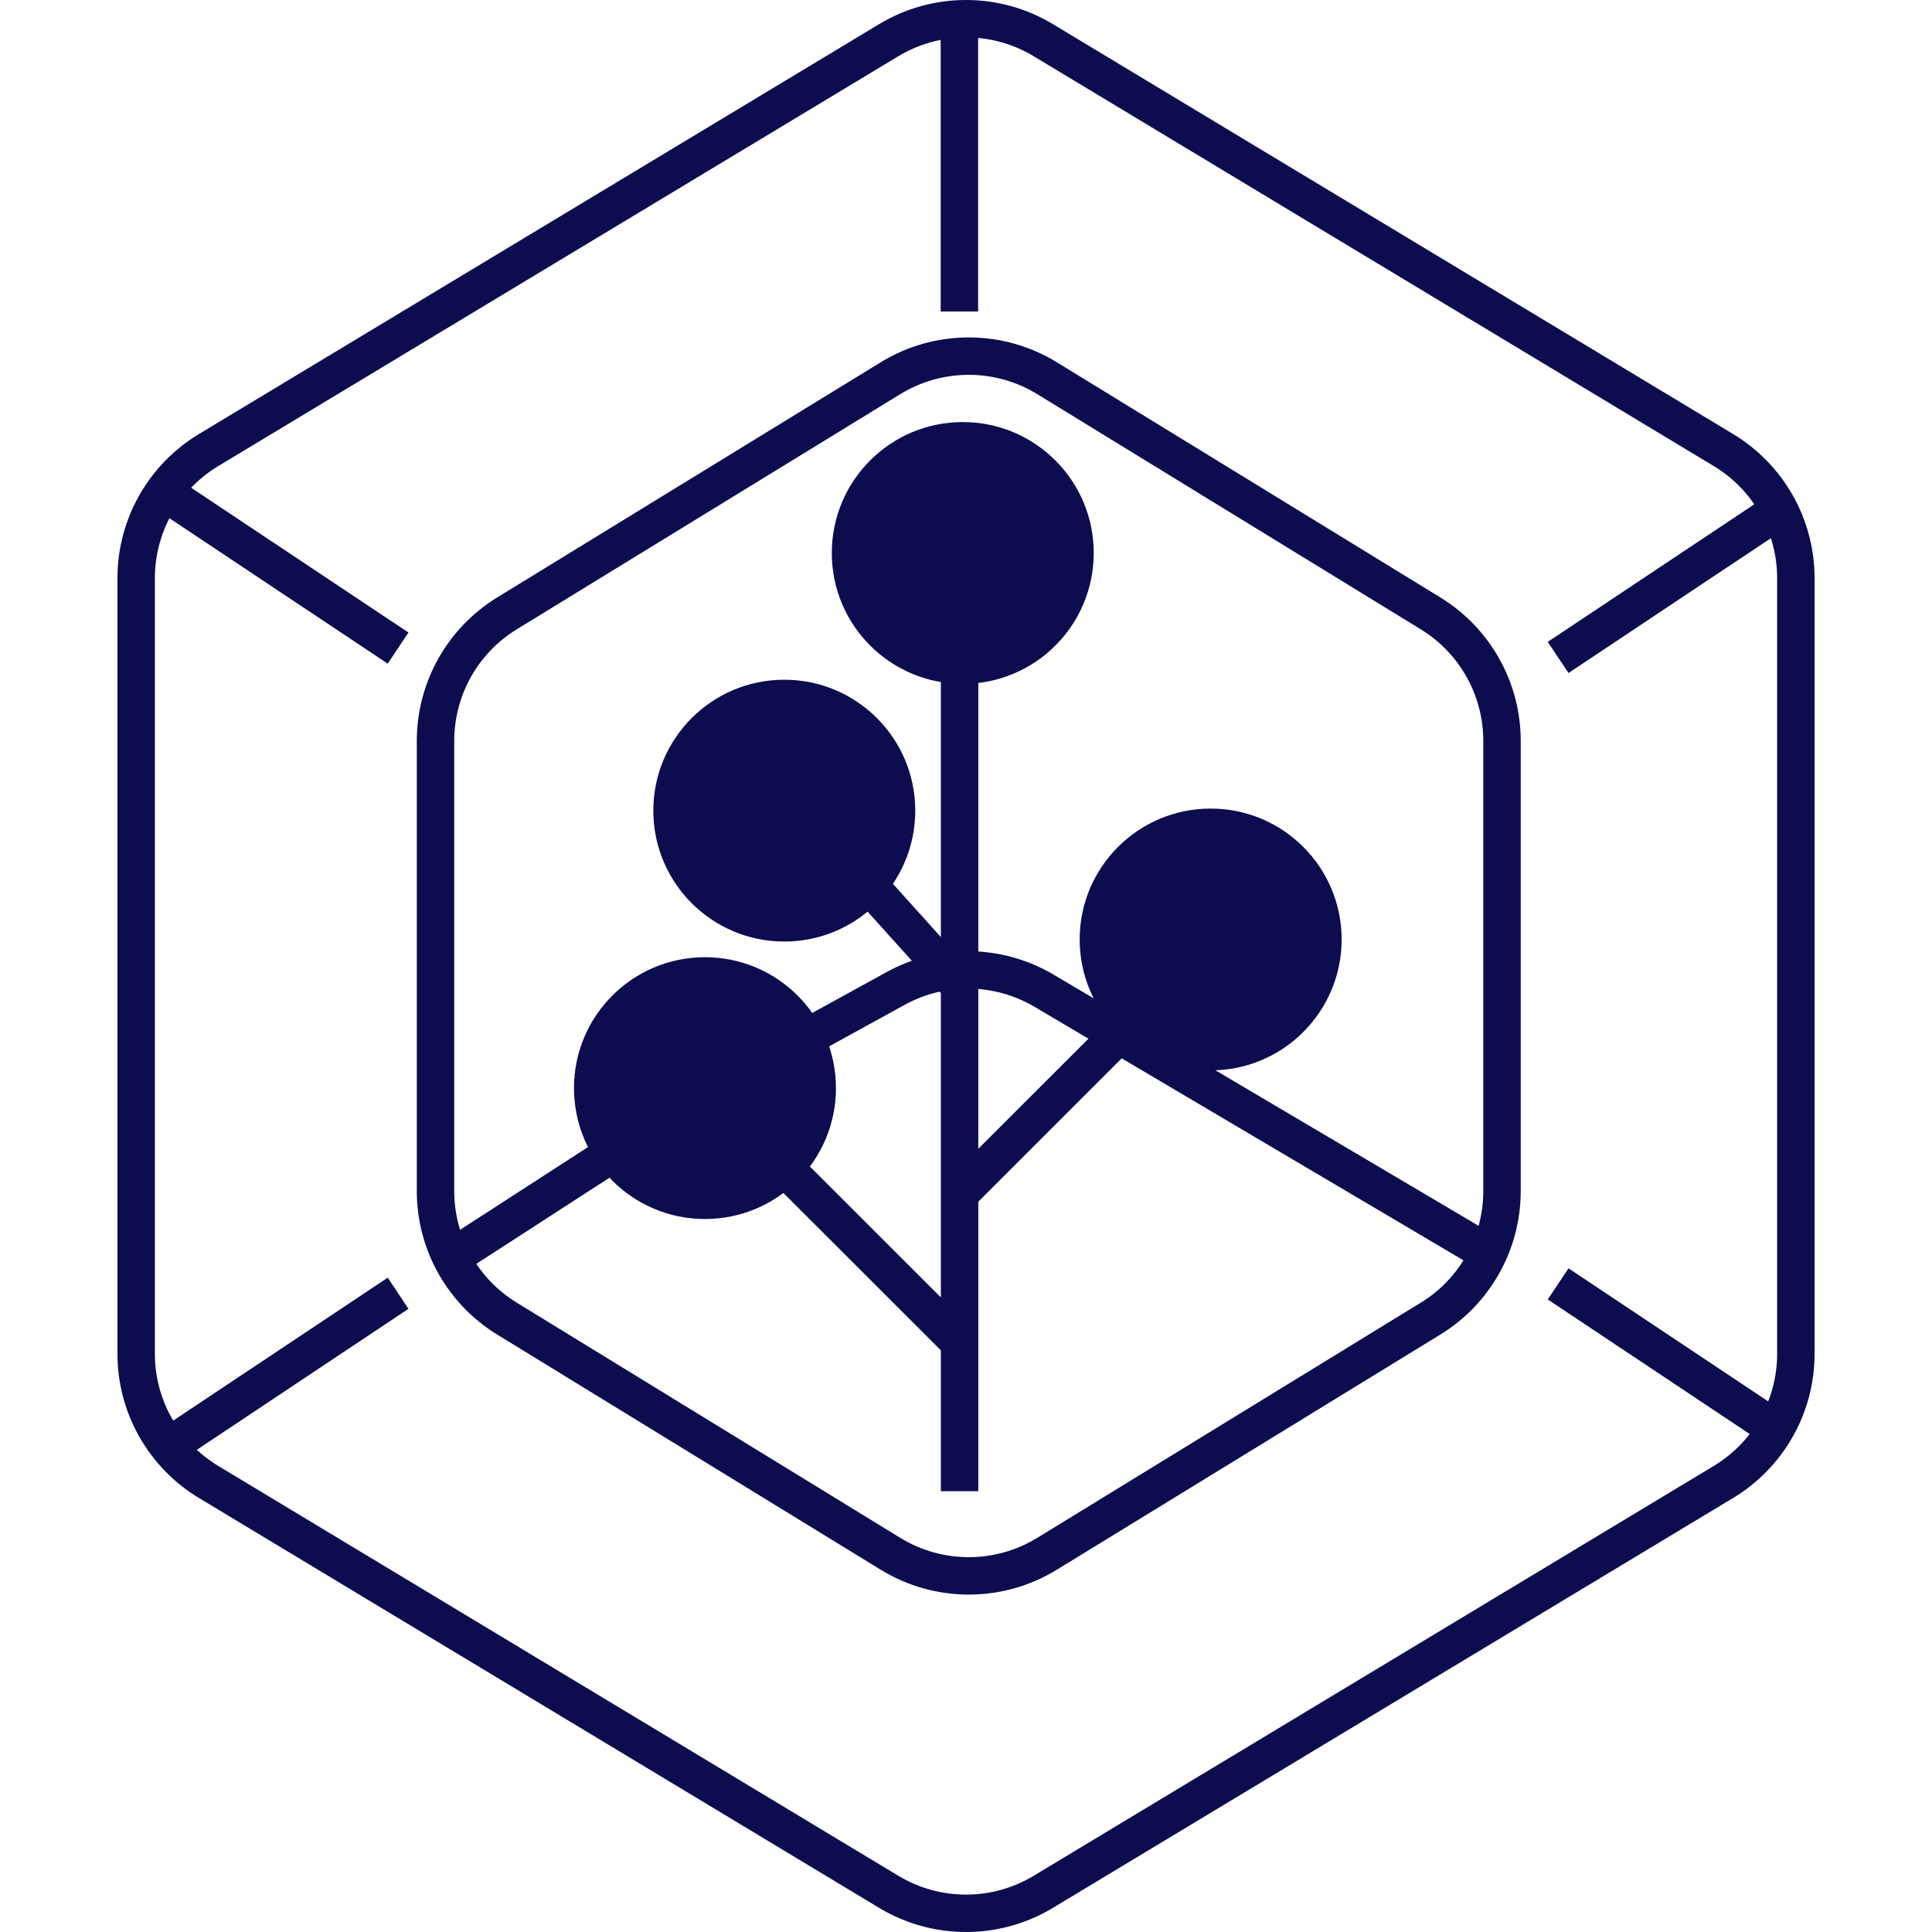
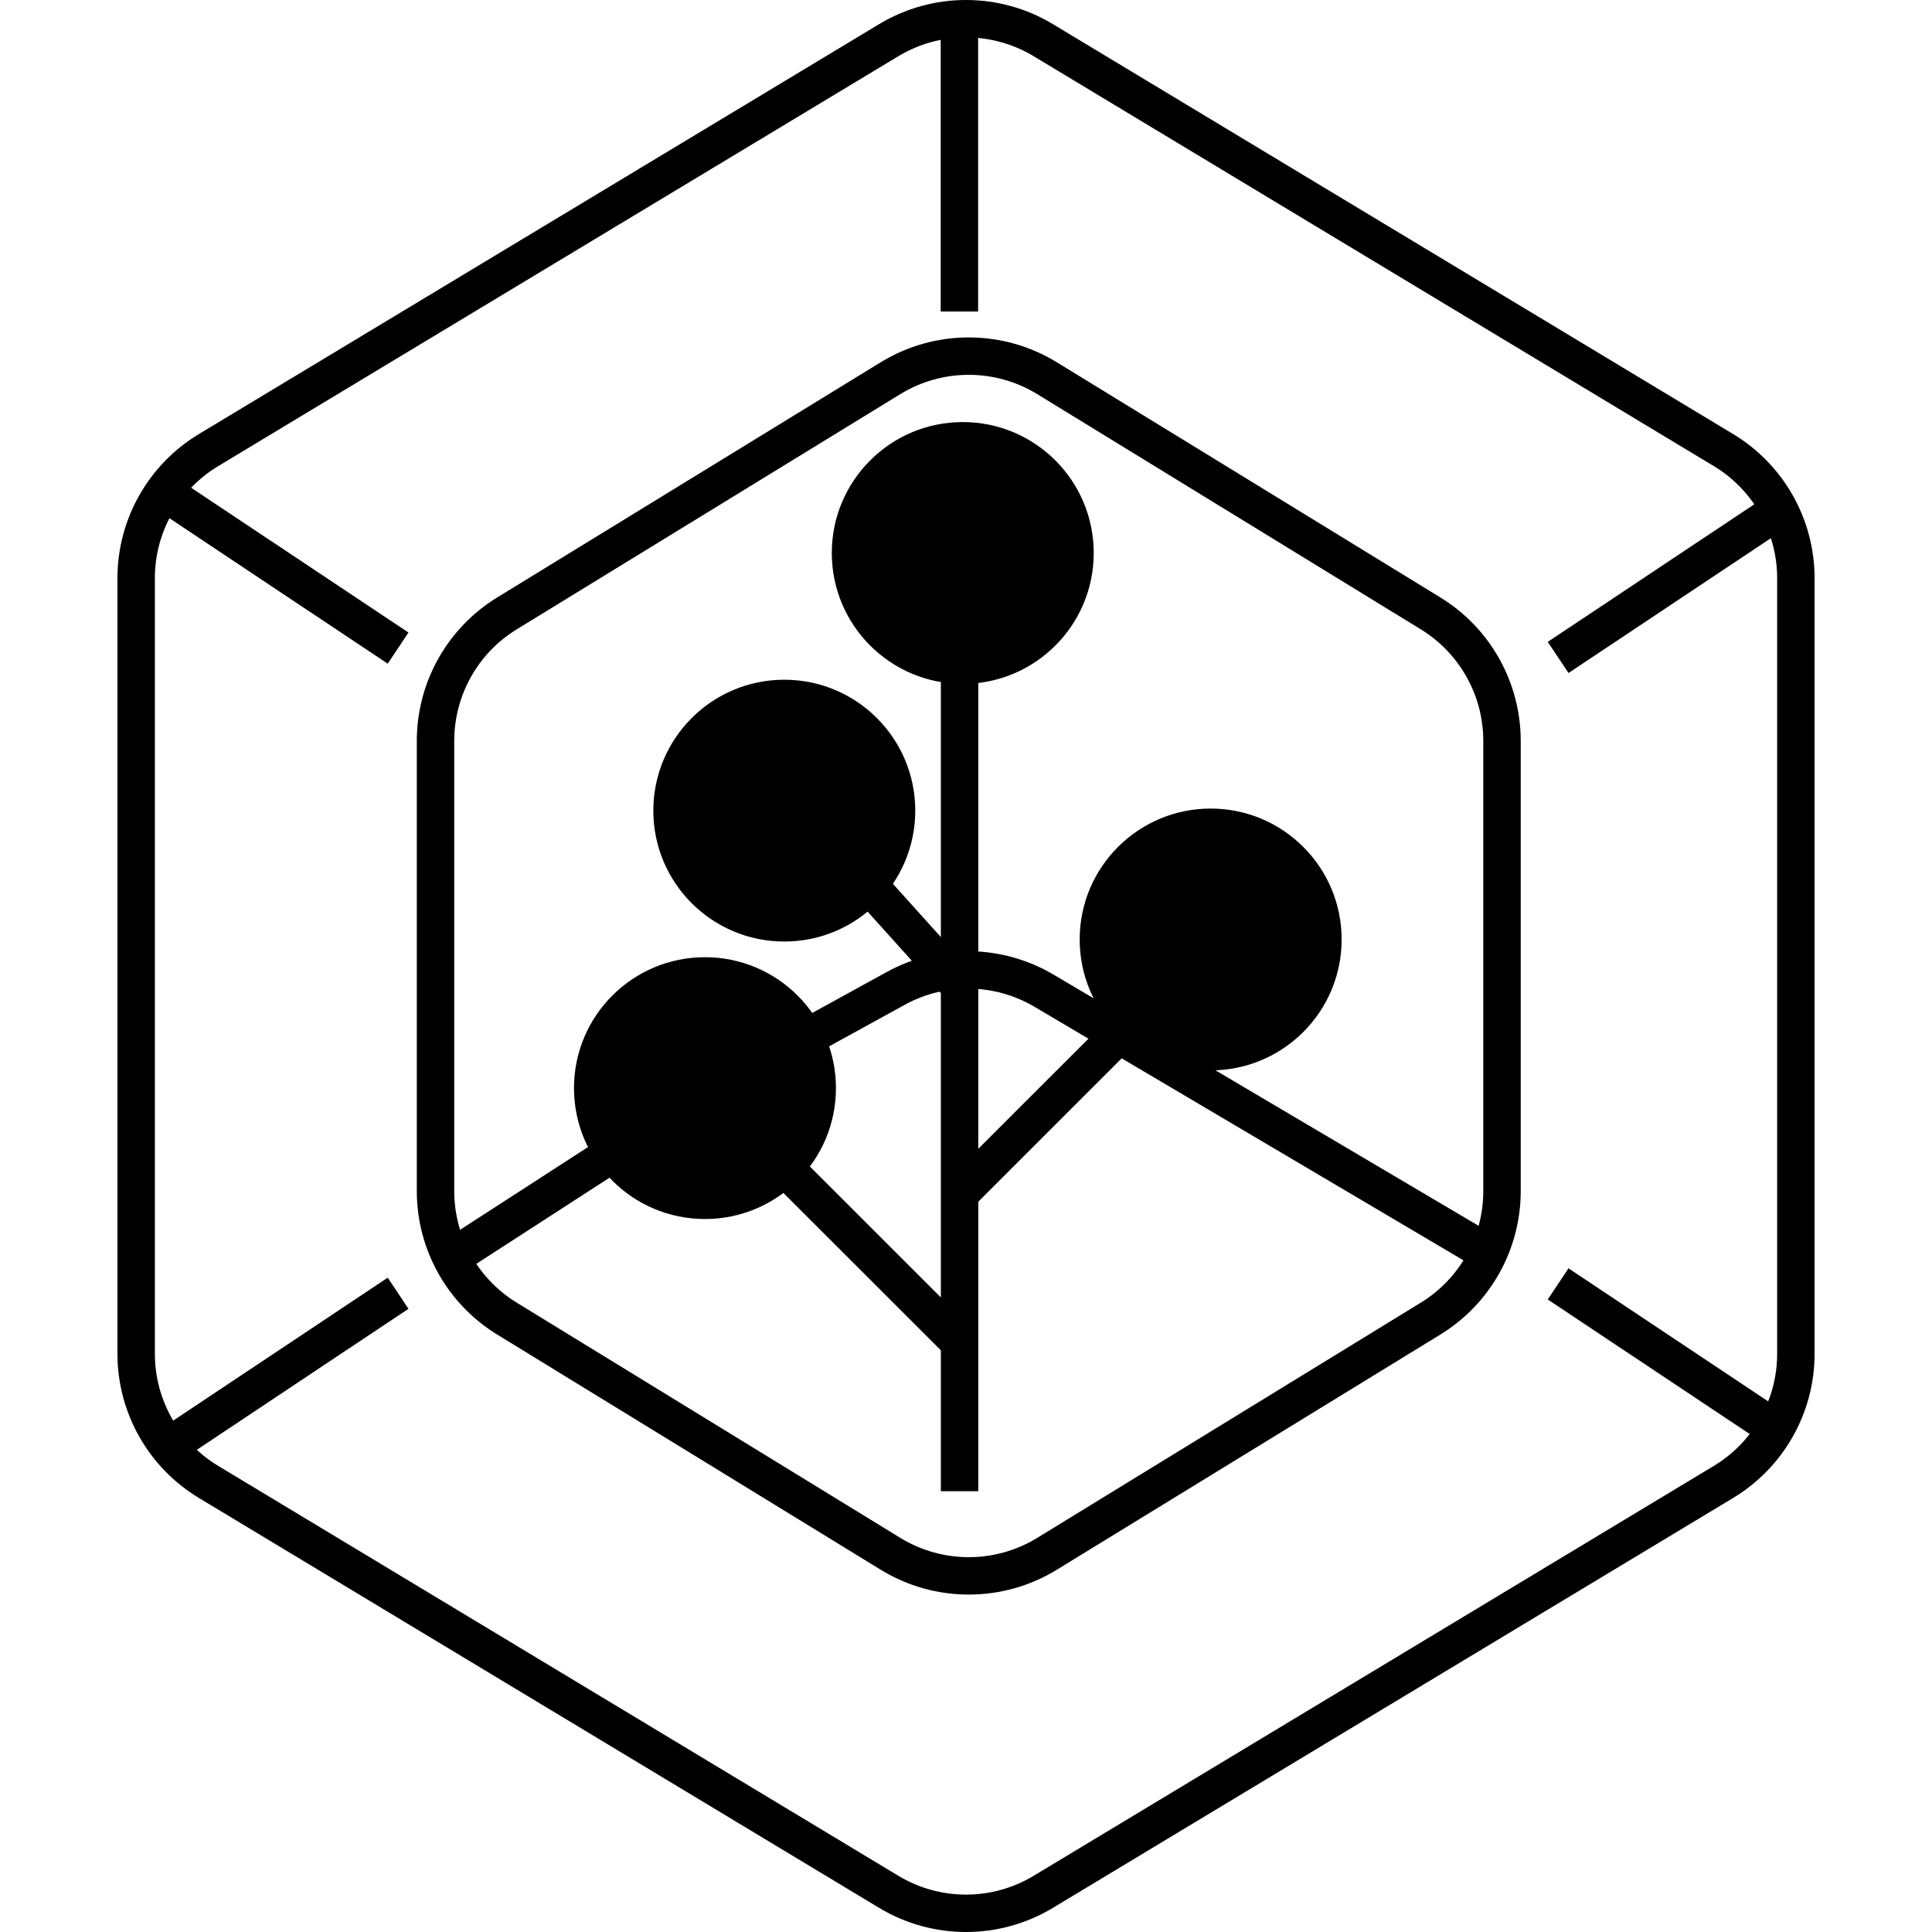
<svg xmlns="http://www.w3.org/2000/svg" width="80" height="80" viewBox="0 0 80 80" fill="none">
-   <path fill-rule="evenodd" clip-rule="evenodd" d="M38.959 61.748V27.69H40.509V61.748H38.959Z" fill="#0C0C4F" />
-   <path fill-rule="evenodd" clip-rule="evenodd" d="M39.158 41.339L35.463 37.235L36.615 36.199L40.31 40.303L39.158 41.339Z" fill="#0C0C4F" />
-   <path fill-rule="evenodd" clip-rule="evenodd" d="M39.186 56.141L31.796 48.755L32.892 47.66L40.282 55.046L39.186 56.141Z" fill="#0C0C4F" />
-   <path d="M29.191 49.702C26.624 49.702 24.543 47.623 24.543 45.056C24.543 42.49 26.624 40.41 29.191 40.41C31.759 40.41 33.84 42.49 33.84 45.056C33.84 47.623 31.759 49.702 29.191 49.702Z" fill="#0C0C4F" />
-   <path fill-rule="evenodd" clip-rule="evenodd" d="M29.191 41.185C27.052 41.185 25.318 42.918 25.318 45.056C25.318 47.195 27.052 48.928 29.191 48.928C31.331 48.928 33.065 47.195 33.065 45.056C33.065 42.918 31.331 41.185 29.191 41.185ZM23.768 45.056C23.768 42.062 26.196 39.636 29.191 39.636C32.187 39.636 34.615 42.062 34.615 45.056C34.615 48.05 32.187 50.477 29.191 50.477C26.196 50.477 23.768 48.05 23.768 45.056Z" fill="#0C0C4F" />
-   <path fill-rule="evenodd" clip-rule="evenodd" d="M39.186 48.89L46.577 41.504L47.672 42.599L40.282 49.986L39.186 48.89Z" fill="#0C0C4F" />
-   <path d="M50.131 43.547C52.698 43.547 54.779 41.467 54.779 38.901C54.779 36.335 52.698 34.255 50.131 34.255C47.563 34.255 45.482 36.335 45.482 38.901C45.482 41.467 47.563 43.547 50.131 43.547Z" fill="#0C0C4F" />
-   <path fill-rule="evenodd" clip-rule="evenodd" d="M44.707 38.901C44.707 35.907 47.135 33.481 50.131 33.481C53.126 33.481 55.554 35.907 55.554 38.901C55.554 41.895 53.126 44.322 50.131 44.322C47.135 44.322 44.707 41.895 44.707 38.901ZM50.131 35.03C47.991 35.03 46.257 36.763 46.257 38.901C46.257 41.04 47.991 42.773 50.131 42.773C52.27 42.773 54.004 41.04 54.004 38.901C54.004 36.763 52.27 35.03 50.131 35.03Z" fill="#0C0C4F" />
-   <path d="M39.866 27.544C42.434 27.544 44.515 25.464 44.515 22.898C44.515 20.331 42.434 18.252 39.866 18.252C37.299 18.252 35.218 20.331 35.218 22.898C35.218 25.464 37.299 27.544 39.866 27.544Z" fill="#0C0C4F" />
-   <path fill-rule="evenodd" clip-rule="evenodd" d="M34.443 22.898C34.443 19.904 36.871 17.477 39.866 17.477C42.862 17.477 45.289 19.904 45.289 22.898C45.289 25.892 42.862 28.318 39.866 28.318C36.871 28.318 34.443 25.892 34.443 22.898ZM39.866 19.026C37.727 19.026 35.992 20.759 35.992 22.898C35.992 25.036 37.727 26.769 39.866 26.769C42.006 26.769 43.74 25.036 43.74 22.898C43.74 20.759 42.006 19.026 39.866 19.026Z" fill="#0C0C4F" />
-   <path d="M32.476 38.212C35.044 38.212 37.124 36.133 37.124 33.567C37.124 31 35.044 28.921 32.476 28.921C29.908 28.921 27.828 31 27.828 33.567C27.828 36.133 29.908 38.212 32.476 38.212Z" fill="#0C0C4F" />
-   <path fill-rule="evenodd" clip-rule="evenodd" d="M27.053 33.567C27.053 30.573 29.48 28.146 32.476 28.146C35.471 28.146 37.899 30.573 37.899 33.567C37.899 36.56 35.471 38.987 32.476 38.987C29.48 38.987 27.053 36.56 27.053 33.567ZM32.476 29.695C30.336 29.695 28.602 31.428 28.602 33.567C28.602 35.705 30.336 37.438 32.476 37.438C34.616 37.438 36.35 35.705 36.35 33.567C36.35 31.428 34.616 29.695 32.476 29.695Z" fill="#0C0C4F" />
-   <path fill-rule="evenodd" clip-rule="evenodd" d="M38.952 12.899V1.284H40.502V12.899L38.952 12.899Z" fill="#0C0C4F" />
-   <path fill-rule="evenodd" clip-rule="evenodd" d="M42.801 2.327C41.078 1.289 38.923 1.289 37.2 2.327L9.036 19.3C7.408 20.28 6.413 22.042 6.413 23.941V56.059C6.413 57.958 7.408 59.719 9.036 60.7L37.2 77.673C38.923 78.711 41.078 78.711 42.801 77.673L70.965 60.7C72.593 59.719 73.588 57.958 73.588 56.059V23.941C73.588 22.042 72.593 20.28 70.965 19.3L42.801 2.327ZM36.4 1.001C38.615 -0.334 41.386 -0.334 43.601 1.001L71.765 17.973C73.858 19.235 75.138 21.499 75.138 23.941V56.059C75.138 58.501 73.858 60.765 71.766 62.027L43.601 78.999C41.386 80.334 38.615 80.334 36.4 78.999L8.236 62.027C6.143 60.765 4.863 58.501 4.863 56.059V23.941C4.863 21.499 6.143 19.235 8.236 17.973L36.4 1.001Z" fill="#0C0C4F" />
-   <path fill-rule="evenodd" clip-rule="evenodd" d="M42.951 16.321C41.211 15.254 39.018 15.254 37.278 16.321L21.396 26.06C19.788 27.045 18.809 28.795 18.809 30.68V49.32C18.809 51.205 19.788 52.955 21.396 53.94L37.278 63.679C39.018 64.746 41.211 64.746 42.951 63.679L58.833 53.94C60.44 52.955 61.42 51.205 61.42 49.32V30.68C61.42 28.795 60.44 27.045 58.833 26.06L42.951 16.321ZM36.468 15.001C38.705 13.629 41.524 13.629 43.761 15.001L59.643 24.74C61.71 26.007 62.97 28.256 62.97 30.68V49.32C62.97 51.744 61.71 53.993 59.643 55.26L43.761 64.999C41.524 66.371 38.705 66.371 36.468 64.999L20.586 55.26C18.519 53.993 17.259 51.744 17.259 49.32V30.68C17.259 28.256 18.519 26.007 20.586 24.74L36.468 15.001Z" fill="#0C0C4F" />
-   <path fill-rule="evenodd" clip-rule="evenodd" d="M42.837 41.69C41.187 40.715 39.144 40.683 37.464 41.606L33.515 43.776L32.769 42.419L36.717 40.249C38.877 39.062 41.504 39.103 43.625 40.357L62.202 51.335L61.413 52.669L42.837 41.69Z" fill="#0C0C4F" />
-   <path fill-rule="evenodd" clip-rule="evenodd" d="M25.815 48.393L19.23 52.652L18.388 51.352L24.973 47.093L25.815 48.393Z" fill="#0C0C4F" />
-   <path fill-rule="evenodd" clip-rule="evenodd" d="M16.914 54.195L7.617 60.389L6.758 59.101L16.055 52.906L16.914 54.195Z" fill="#0C0C4F" />
-   <path fill-rule="evenodd" clip-rule="evenodd" d="M16.914 26.192L7.617 19.998L6.758 21.286L16.055 27.481L16.914 26.192Z" fill="#0C0C4F" />
-   <path fill-rule="evenodd" clip-rule="evenodd" d="M64.089 53.808L73.386 60.002L74.246 58.714L64.949 52.519L64.089 53.808Z" fill="#0C0C4F" />
-   <path fill-rule="evenodd" clip-rule="evenodd" d="M64.089 26.579L73.386 20.385L74.246 21.674L64.949 27.868L64.089 26.579Z" fill="#0C0C4F" />
+   <path fill-rule="evenodd" clip-rule="evenodd" d="M38.959 61.748V27.69H40.509V61.748H38.959Z" fill="currentColor" />
+   <path fill-rule="evenodd" clip-rule="evenodd" d="M39.158 41.339L35.463 37.235L36.615 36.199L40.31 40.303L39.158 41.339Z" fill="currentColor" />
+   <path fill-rule="evenodd" clip-rule="evenodd" d="M39.186 56.141L31.796 48.755L32.892 47.66L40.282 55.046L39.186 56.141Z" fill="currentColor" />
+   <path d="M29.191 49.702C26.624 49.702 24.543 47.623 24.543 45.056C24.543 42.49 26.624 40.41 29.191 40.41C31.759 40.41 33.84 42.49 33.84 45.056C33.84 47.623 31.759 49.702 29.191 49.702Z" fill="currentColor" />
+   <path fill-rule="evenodd" clip-rule="evenodd" d="M29.191 41.185C27.052 41.185 25.318 42.918 25.318 45.056C25.318 47.195 27.052 48.928 29.191 48.928C31.331 48.928 33.065 47.195 33.065 45.056C33.065 42.918 31.331 41.185 29.191 41.185ZM23.768 45.056C23.768 42.062 26.196 39.636 29.191 39.636C32.187 39.636 34.615 42.062 34.615 45.056C34.615 48.05 32.187 50.477 29.191 50.477C26.196 50.477 23.768 48.05 23.768 45.056Z" fill="currentColor" />
+   <path fill-rule="evenodd" clip-rule="evenodd" d="M39.186 48.89L46.577 41.504L47.672 42.599L40.282 49.986L39.186 48.89Z" fill="currentColor" />
+   <path d="M50.131 43.547C52.698 43.547 54.779 41.467 54.779 38.901C54.779 36.335 52.698 34.255 50.131 34.255C47.563 34.255 45.482 36.335 45.482 38.901C45.482 41.467 47.563 43.547 50.131 43.547Z" fill="currentColor" />
+   <path fill-rule="evenodd" clip-rule="evenodd" d="M44.707 38.901C44.707 35.907 47.135 33.481 50.131 33.481C53.126 33.481 55.554 35.907 55.554 38.901C55.554 41.895 53.126 44.322 50.131 44.322C47.135 44.322 44.707 41.895 44.707 38.901ZM50.131 35.03C47.991 35.03 46.257 36.763 46.257 38.901C46.257 41.04 47.991 42.773 50.131 42.773C52.27 42.773 54.004 41.04 54.004 38.901C54.004 36.763 52.27 35.03 50.131 35.03Z" fill="currentColor" />
+   <path d="M39.866 27.544C42.434 27.544 44.515 25.464 44.515 22.898C44.515 20.331 42.434 18.252 39.866 18.252C37.299 18.252 35.218 20.331 35.218 22.898C35.218 25.464 37.299 27.544 39.866 27.544Z" fill="currentColor" />
+   <path fill-rule="evenodd" clip-rule="evenodd" d="M34.443 22.898C34.443 19.904 36.871 17.477 39.866 17.477C42.862 17.477 45.289 19.904 45.289 22.898C45.289 25.892 42.862 28.318 39.866 28.318C36.871 28.318 34.443 25.892 34.443 22.898ZM39.866 19.026C37.727 19.026 35.992 20.759 35.992 22.898C35.992 25.036 37.727 26.769 39.866 26.769C42.006 26.769 43.74 25.036 43.74 22.898C43.74 20.759 42.006 19.026 39.866 19.026Z" fill="currentColor" />
+   <path d="M32.476 38.212C35.044 38.212 37.124 36.133 37.124 33.567C37.124 31 35.044 28.921 32.476 28.921C29.908 28.921 27.828 31 27.828 33.567C27.828 36.133 29.908 38.212 32.476 38.212Z" fill="currentColor" />
+   <path fill-rule="evenodd" clip-rule="evenodd" d="M27.053 33.567C27.053 30.573 29.48 28.146 32.476 28.146C35.471 28.146 37.899 30.573 37.899 33.567C37.899 36.56 35.471 38.987 32.476 38.987C29.48 38.987 27.053 36.56 27.053 33.567ZM32.476 29.695C30.336 29.695 28.602 31.428 28.602 33.567C28.602 35.705 30.336 37.438 32.476 37.438C34.616 37.438 36.35 35.705 36.35 33.567C36.35 31.428 34.616 29.695 32.476 29.695Z" fill="currentColor" />
+   <path fill-rule="evenodd" clip-rule="evenodd" d="M38.952 12.899V1.284H40.502V12.899L38.952 12.899Z" fill="currentColor" />
+   <path fill-rule="evenodd" clip-rule="evenodd" d="M42.801 2.327C41.078 1.289 38.923 1.289 37.2 2.327L9.036 19.3C7.408 20.28 6.413 22.042 6.413 23.941V56.059C6.413 57.958 7.408 59.719 9.036 60.7L37.2 77.673C38.923 78.711 41.078 78.711 42.801 77.673L70.965 60.7C72.593 59.719 73.588 57.958 73.588 56.059V23.941C73.588 22.042 72.593 20.28 70.965 19.3L42.801 2.327ZM36.4 1.001C38.615 -0.334 41.386 -0.334 43.601 1.001L71.765 17.973C73.858 19.235 75.138 21.499 75.138 23.941V56.059C75.138 58.501 73.858 60.765 71.766 62.027L43.601 78.999C41.386 80.334 38.615 80.334 36.4 78.999L8.236 62.027C6.143 60.765 4.863 58.501 4.863 56.059V23.941C4.863 21.499 6.143 19.235 8.236 17.973L36.4 1.001Z" fill="currentColor" />
+   <path fill-rule="evenodd" clip-rule="evenodd" d="M42.951 16.321C41.211 15.254 39.018 15.254 37.278 16.321L21.396 26.06C19.788 27.045 18.809 28.795 18.809 30.68V49.32C18.809 51.205 19.788 52.955 21.396 53.94L37.278 63.679C39.018 64.746 41.211 64.746 42.951 63.679L58.833 53.94C60.44 52.955 61.42 51.205 61.42 49.32V30.68C61.42 28.795 60.44 27.045 58.833 26.06L42.951 16.321ZM36.468 15.001C38.705 13.629 41.524 13.629 43.761 15.001L59.643 24.74C61.71 26.007 62.97 28.256 62.97 30.68V49.32C62.97 51.744 61.71 53.993 59.643 55.26L43.761 64.999C41.524 66.371 38.705 66.371 36.468 64.999L20.586 55.26C18.519 53.993 17.259 51.744 17.259 49.32V30.68C17.259 28.256 18.519 26.007 20.586 24.74L36.468 15.001Z" fill="currentColor" />
+   <path fill-rule="evenodd" clip-rule="evenodd" d="M42.837 41.69C41.187 40.715 39.144 40.683 37.464 41.606L33.515 43.776L32.769 42.419L36.717 40.249C38.877 39.062 41.504 39.103 43.625 40.357L62.202 51.335L61.413 52.669L42.837 41.69Z" fill="currentColor" />
+   <path fill-rule="evenodd" clip-rule="evenodd" d="M25.815 48.393L19.23 52.652L18.388 51.352L24.973 47.093L25.815 48.393Z" fill="currentColor" />
+   <path fill-rule="evenodd" clip-rule="evenodd" d="M16.914 54.195L7.617 60.389L6.758 59.101L16.055 52.906L16.914 54.195Z" fill="currentColor" />
+   <path fill-rule="evenodd" clip-rule="evenodd" d="M16.914 26.192L7.617 19.998L6.758 21.286L16.055 27.481L16.914 26.192Z" fill="currentColor" />
+   <path fill-rule="evenodd" clip-rule="evenodd" d="M64.089 53.808L73.386 60.002L74.246 58.714L64.949 52.519L64.089 53.808Z" fill="currentColor" />
+   <path fill-rule="evenodd" clip-rule="evenodd" d="M64.089 26.579L73.386 20.385L74.246 21.674L64.949 27.868L64.089 26.579Z" fill="currentColor" />
</svg>
